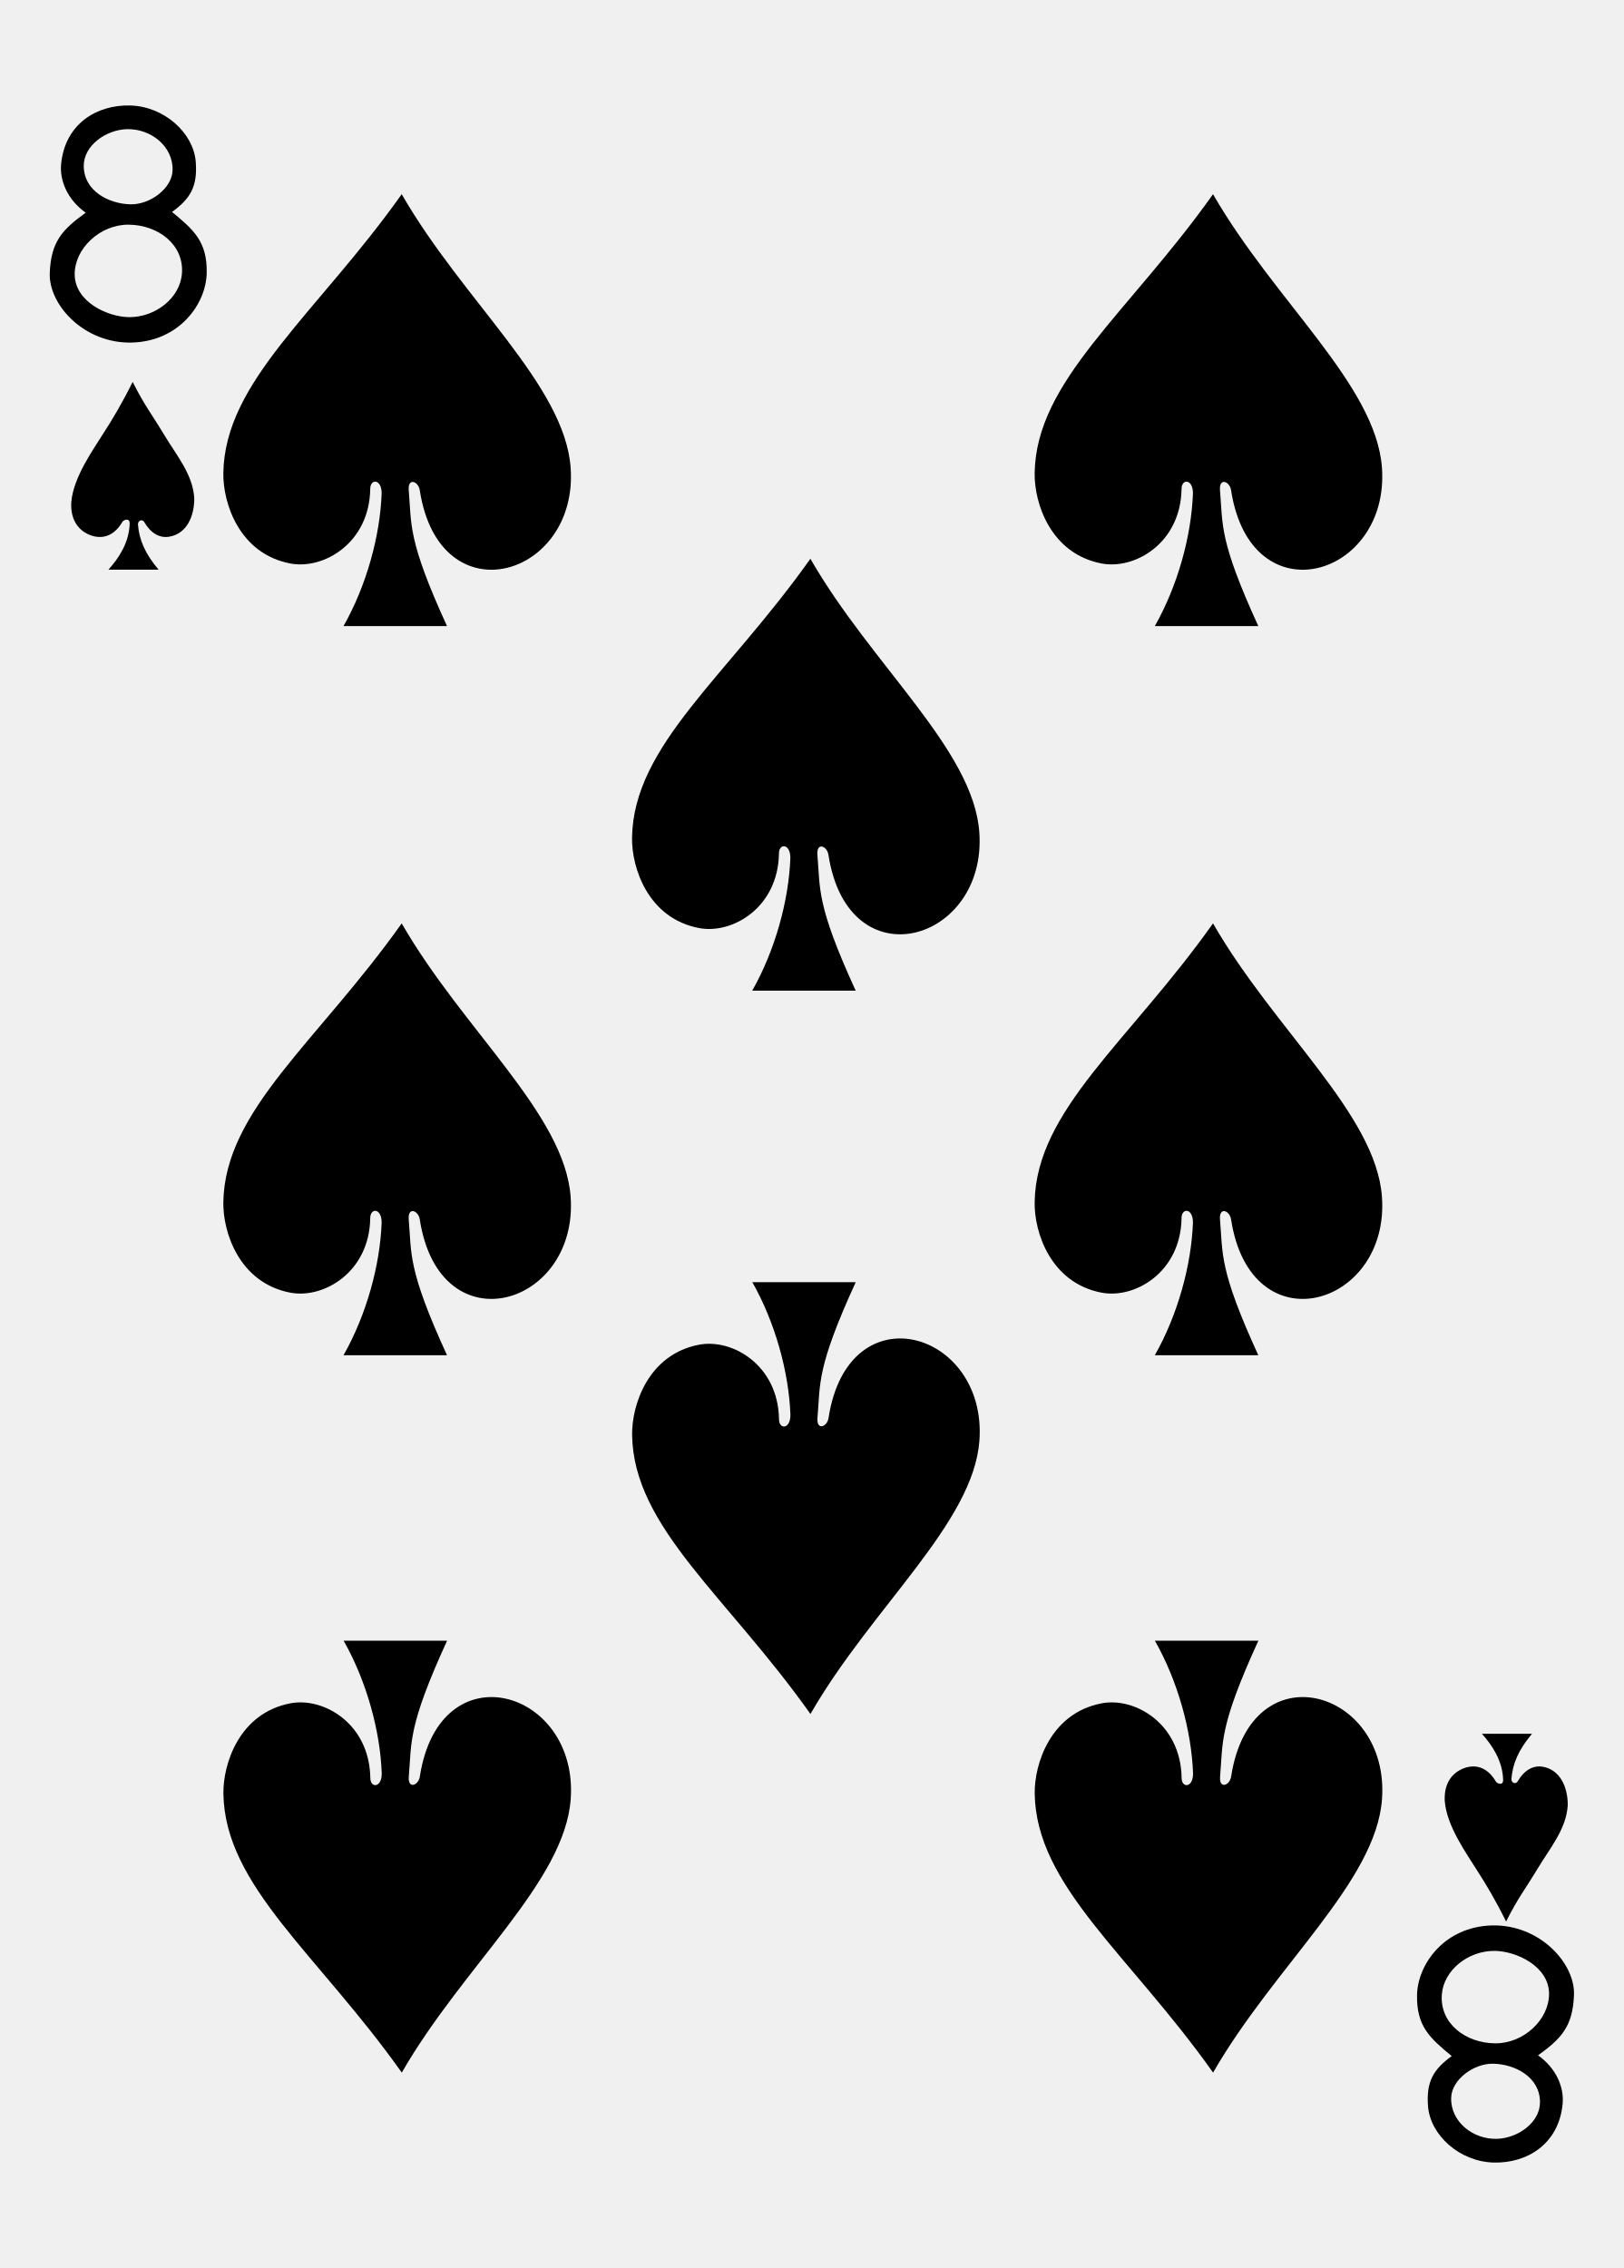
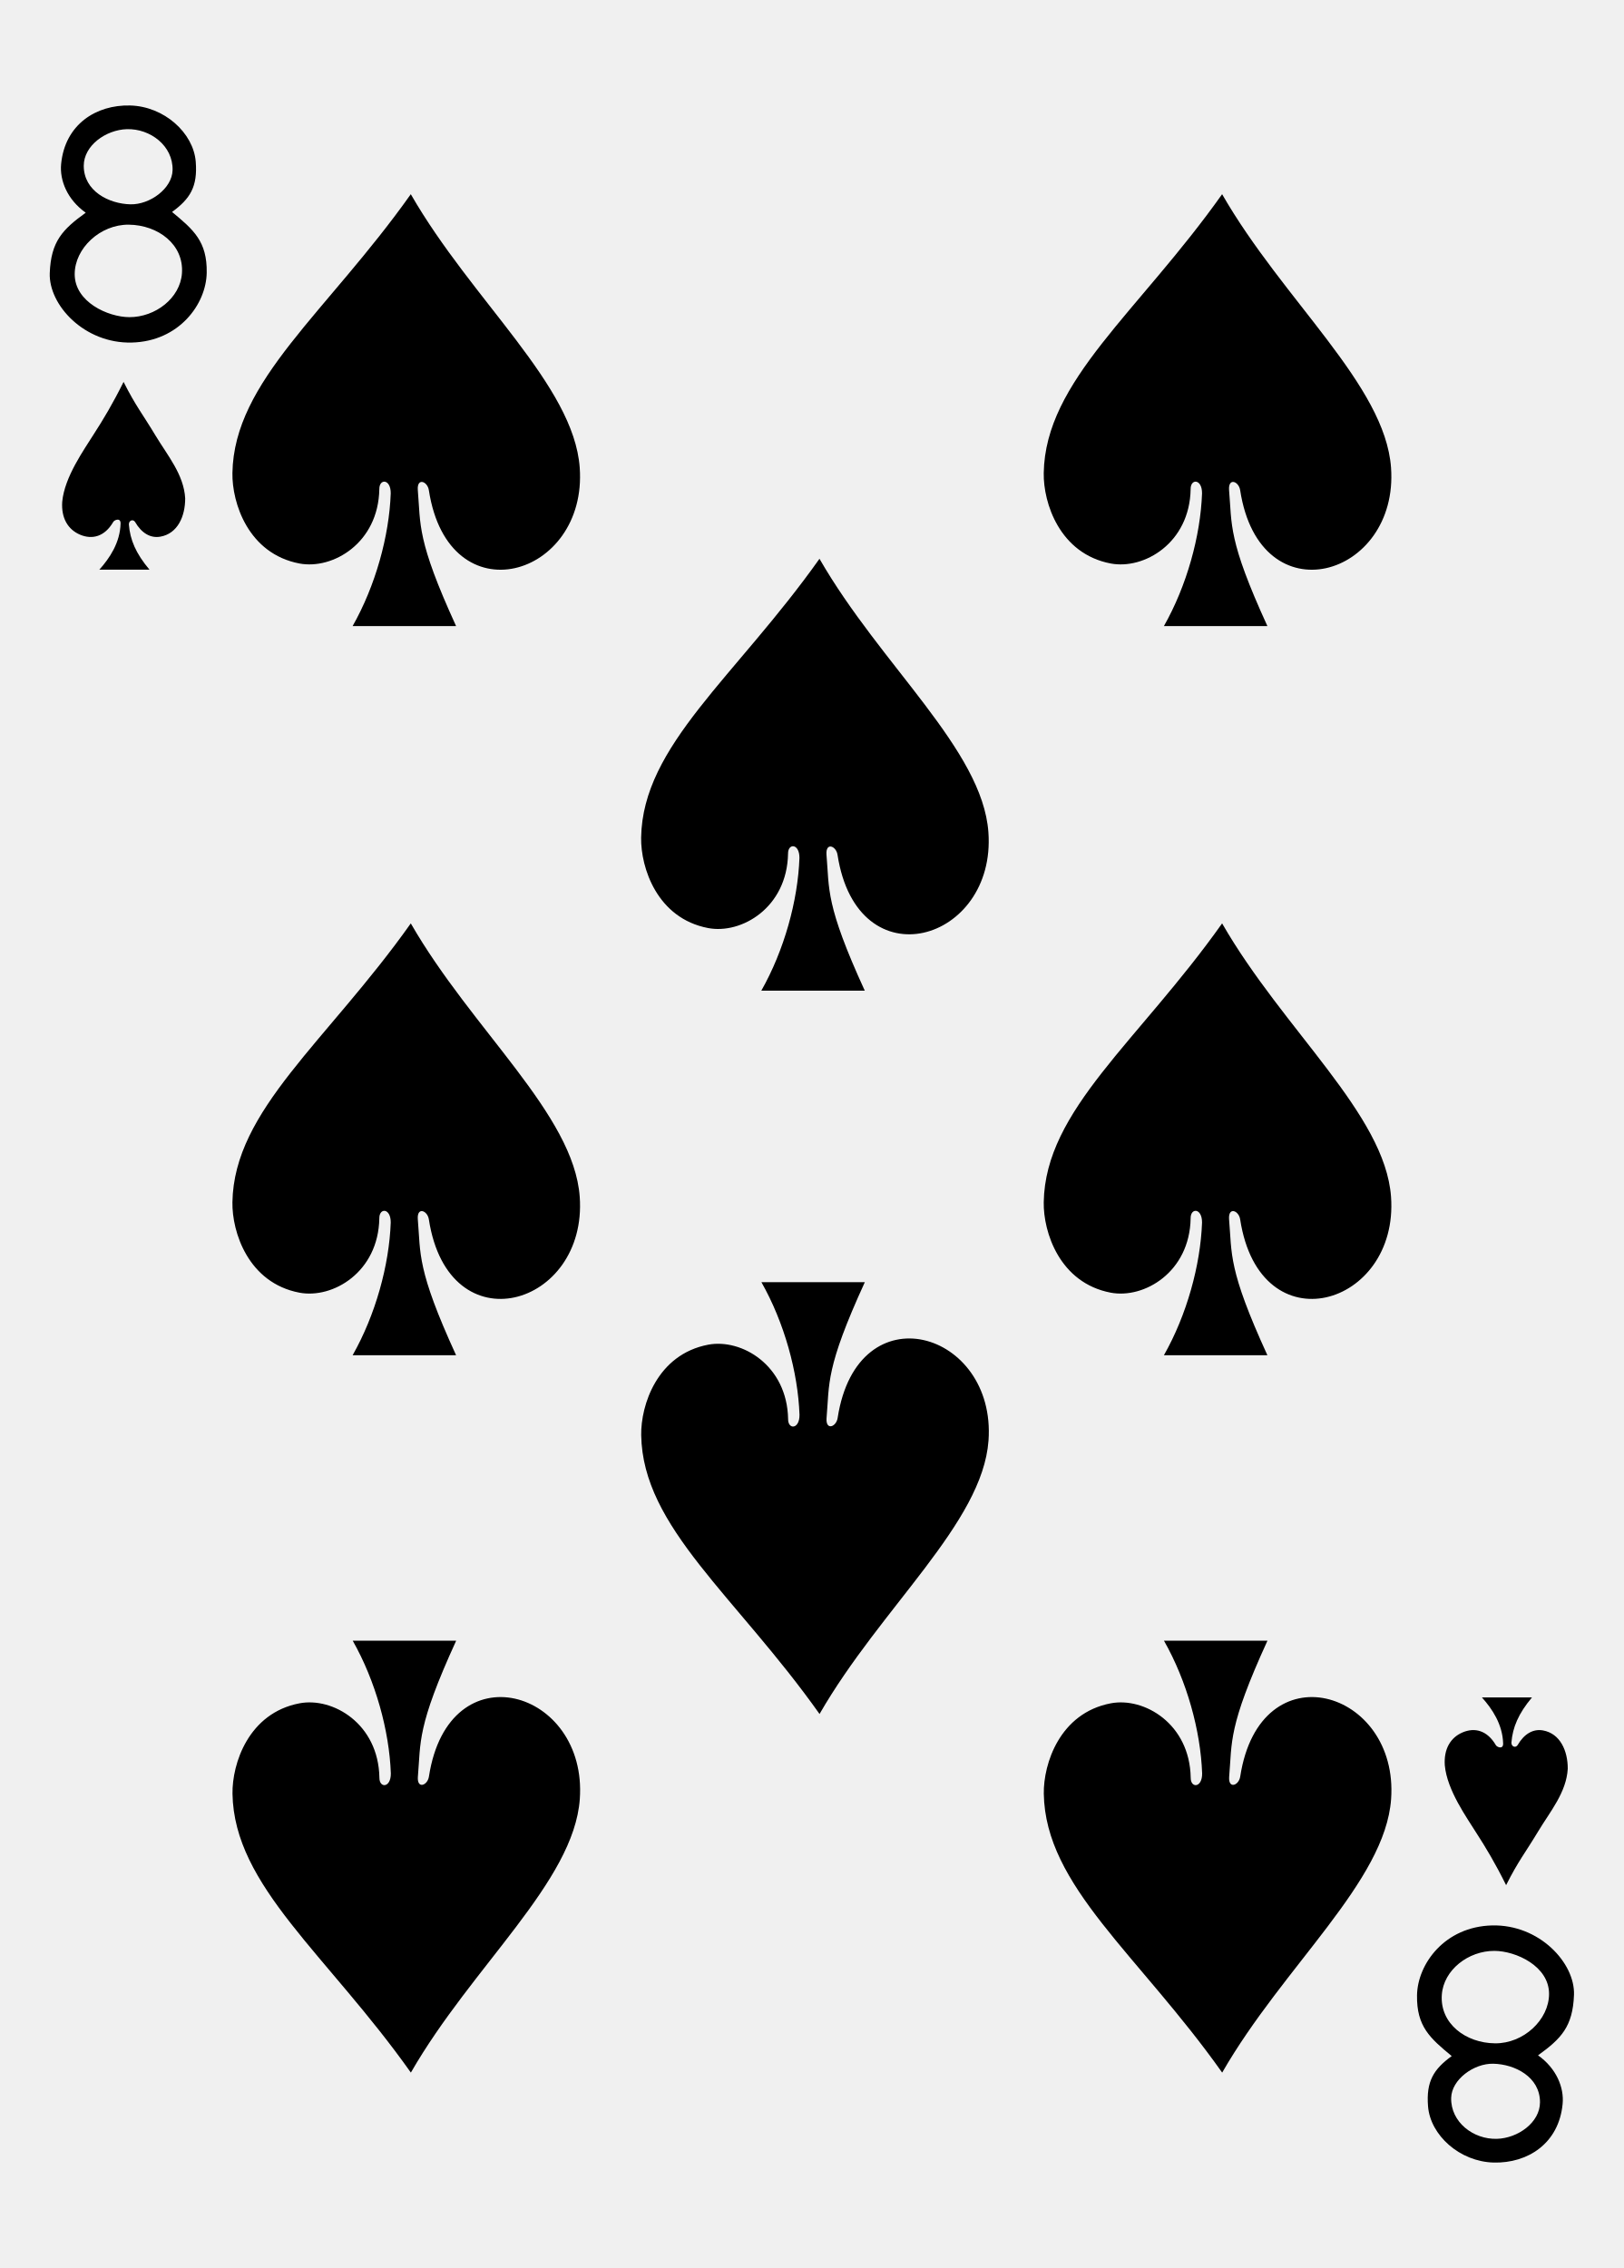
<svg xmlns="http://www.w3.org/2000/svg" version="1.1" id="Layer_1" x="0px" y="0px" width="178.582px" height="249.449px" viewBox="0 0 178.582 249.449" enable-background="new 0 0 178.582 249.449" xml:space="preserve">
  <g>
    <path fill="#FFFFFF" d="M8.504,0" />
-     <path d="M5.472,30.043c0.129-3.5,1.418-4.816,3.957-6.648c-2.027-1.438-2.879-3.551-2.707-5.352   c0.418-4.356,3.848-6.535,7.59-6.441c3.738,0.093,6.961,3.011,7.215,6.179c0.219,2.754-0.617,4.082-2.605,5.531   c2.359,1.954,3.871,3.239,3.812,6.688c-0.055,3.449-3.043,7.551-8.25,7.676C9.277,37.805,5.347,33.543,5.472,30.043L5.472,30.043z    M20.011,30.055c0.223-3.172-2.629-5.309-5.851-5.344c-3.137-0.031-5.945,2.598-5.945,5.445c0,3.055,3.652,4.715,6.007,4.727   C17.09,34.891,19.82,32.785,20.011,30.055L20.011,30.055z M18.98,18.715c0.063-2.672-2.445-4.582-5.031-4.508   c-2.301,0.07-4.734,1.793-4.738,4.027c0,2.789,2.769,4.184,5.136,4.239C16.492,22.52,18.933,20.73,18.98,18.715L18.98,18.715z    M18.98,18.715" />
-     <path d="M173.105,219.41c-0.129,3.5-1.414,4.816-3.953,6.648c2.023,1.434,2.879,3.546,2.703,5.348   c-0.414,4.359-3.848,6.539-7.586,6.445c-3.742-0.098-6.965-3.012-7.215-6.18c-0.219-2.754,0.617-4.082,2.605-5.531   c-2.363-1.954-3.871-3.239-3.816-6.688c0.059-3.449,3.047-7.552,8.254-7.681C169.304,211.647,173.234,215.91,173.105,219.41   L173.105,219.41z M158.57,219.397c-0.227,3.173,2.629,5.31,5.848,5.341c3.141,0.034,5.945-2.594,5.945-5.441   c0-3.055-3.648-4.719-6.008-4.727C161.488,214.559,158.761,216.668,158.57,219.397L158.57,219.397z M159.597,230.738   c-0.063,2.668,2.445,4.582,5.031,4.504c2.301-0.066,4.738-1.789,4.738-4.023c0.004-2.793-2.77-4.184-5.133-4.239   C162.089,226.934,159.644,228.719,159.597,230.738L159.597,230.738z M159.597,230.738" />
-     <path d="M41.972,54.27c0.016-1.622-1.269-1.653-1.254-0.469c-0.105,5.941-5.132,8.867-8.785,8.176   c-5.629-1.071-7.426-6.661-7.371-9.95c0.168-10.156,10.391-17.648,19.617-30.668c6.762,11.754,17.918,20.985,18.578,30.071   c0.879,12.078-14.406,16.582-16.589,2.504c-0.141-0.993-1.313-1.442-1.219-0.051c0.328,3.859-0.141,5.465,4.211,14.976H37.781   C40.3,64.414,41.804,58.957,41.972,54.27L41.972,54.27z M41.972,54.27" />
-     <path d="M131.199,54.27c0.012-1.622-1.27-1.653-1.254-0.469c-0.105,5.941-5.133,8.867-8.785,8.176   c-5.629-1.071-7.426-6.661-7.371-9.95c0.168-10.156,10.391-17.648,19.617-30.668c6.758,11.754,17.918,20.985,18.578,30.071   c0.879,12.078-14.406,16.582-16.59,2.504c-0.141-0.993-1.313-1.442-1.223-0.051c0.332,3.859-0.137,5.465,4.215,14.976h-11.379   C129.527,64.414,131.027,58.957,131.199,54.27L131.199,54.27z M131.199,54.27" />
-     <path d="M86.922,94.367c0.011-1.621-1.27-1.648-1.254-0.469c-0.11,5.946-5.137,8.872-8.786,8.176   c-5.628-1.07-7.425-6.656-7.371-9.949c0.164-10.156,10.387-17.645,19.614-30.668c6.761,11.754,17.917,20.984,18.578,30.07   c0.879,12.078-14.406,16.582-16.59,2.508c-0.141-0.996-1.309-1.441-1.219-0.055c0.332,3.86-0.141,5.465,4.211,14.977H82.73   C85.25,104.512,86.75,99.059,86.922,94.367L86.922,94.367z M86.922,94.367" />
-     <path d="M41.972,134.469c0.016-1.621-1.269-1.653-1.254-0.469c-0.105,5.94-5.132,8.867-8.785,8.176   c-5.629-1.071-7.426-6.66-7.371-9.949c0.168-10.157,10.391-17.648,19.617-30.667c6.762,11.753,17.918,20.984,18.578,30.066   c0.879,12.082-14.406,16.586-16.589,2.508c-0.141-0.996-1.313-1.442-1.219-0.051c0.328,3.854-0.141,5.465,4.211,14.973H37.781   C40.3,144.613,41.804,139.156,41.972,134.469L41.972,134.469z M41.972,134.469" />
-     <path d="M131.199,134.469c0.012-1.621-1.27-1.653-1.254-0.469c-0.105,5.94-5.133,8.867-8.785,8.176   c-5.629-1.071-7.426-6.66-7.371-9.949c0.168-10.157,10.391-17.648,19.617-30.667c6.758,11.753,17.918,20.984,18.578,30.066   c0.879,12.082-14.406,16.586-16.59,2.508c-0.141-0.996-1.313-1.442-1.223-0.051c0.332,3.854-0.137,5.465,4.215,14.973h-11.379   C129.527,144.613,131.027,139.156,131.199,134.469L131.199,134.469z M131.199,134.469" />
-     <path d="M131.21,195.047c0.012,1.621-1.27,1.652-1.258,0.469c-0.105-5.945-5.133-8.871-8.785-8.176   c-5.625,1.07-7.422,6.656-7.371,9.949c0.168,10.156,10.391,17.645,19.617,30.668c6.762-11.754,17.918-20.984,18.578-30.07   c0.879-12.078-14.406-16.582-16.59-2.504c-0.141,0.992-1.313,1.438-1.219,0.051c0.332-3.859-0.141-5.465,4.211-14.977h-11.379   C129.539,184.902,131.039,190.354,131.21,195.047L131.21,195.047z M131.21,195.047" />
-     <path d="M86.929,155.604c0.012,1.622-1.269,1.653-1.254,0.47c-0.109-5.941-5.132-8.867-8.785-8.177   c-5.629,1.071-7.425,6.661-7.371,9.95c0.164,10.156,10.391,17.648,19.613,30.668c6.762-11.75,17.918-20.984,18.583-30.066   c0.875-12.078-14.41-16.586-16.59-2.509c-0.141,0.996-1.313,1.442-1.223,0.052c0.332-3.855-0.141-5.466,4.211-14.973H82.738   C85.257,145.461,86.757,150.918,86.929,155.604L86.929,155.604z M86.929,155.604" />
-     <path d="M41.984,195.047c0.012,1.621-1.269,1.652-1.258,0.469c-0.105-5.945-5.133-8.871-8.781-8.176   c-5.629,1.07-7.426,6.656-7.375,9.949c0.168,10.156,10.391,17.645,19.617,30.668c6.762-11.754,17.918-20.984,18.578-30.07   c0.879-12.078-14.406-16.582-16.59-2.504c-0.14,0.992-1.312,1.438-1.218,0.051c0.332-3.859-0.141-5.465,4.211-14.977H37.793   C40.312,184.902,41.812,190.354,41.984,195.047L41.984,195.047z M41.984,195.047" />
-     <path d="M14.261,57.574c0.008-0.695-0.718-0.371-0.816-0.152c-0.93,1.59-2.289,1.957-3.637,1.387   c-1.336-0.567-2.086-1.825-1.965-3.618c0.25-2.75,2.43-5.761,3.485-7.461c1.004-1.546,2.101-3.378,3.262-5.726   c1.359,2.691,2.046,3.457,3.523,5.914c1.301,2.164,3.113,4.285,3.254,6.898c0,1.989-0.836,3.868-2.719,4.207   c-1.066,0.196-2.062-0.351-2.801-1.628c-0.226-0.325-0.679-0.157-0.672,0.289c0.129,1.675,0.762,3.187,2.262,4.968h-5.508   C13.054,61.395,14.207,59.691,14.261,57.574L14.261,57.574z M14.261,57.574" />
-     <path d="M165.312,195.77c0.008,0.699-0.715,0.375-0.813,0.152c-0.934-1.586-2.293-1.957-3.641-1.383   c-1.332,0.565-2.082,1.824-1.961,3.617c0.246,2.75,2.426,5.758,3.484,7.461c1,1.543,2.102,3.379,3.258,5.723   c1.359-2.692,2.047-3.457,3.527-5.914c1.301-2.164,3.113-4.281,3.254-6.899c0-1.987-0.84-3.862-2.723-4.206   c-1.063-0.191-2.063,0.355-2.801,1.629c-0.227,0.327-0.68,0.155-0.672-0.289c0.133-1.672,0.766-3.184,2.262-4.97h-5.508   C164.109,191.953,165.257,193.656,165.312,195.77L165.312,195.77z M165.312,195.77" />
+     <path d="M5.472,30.043c0.129-3.5,1.418-4.816,3.957-6.648c-2.027-1.438-2.879-3.551-2.707-5.352   c0.418-4.356,3.848-6.535,7.59-6.441c3.738,0.093,6.961,3.011,7.215,6.179c0.219,2.754-0.617,4.082-2.605,5.531   c2.359,1.954,3.871,3.239,3.812,6.688c-0.055,3.449-3.043,7.551-8.25,7.676C9.277,37.805,5.347,33.543,5.472,30.043L5.472,30.043z    M20.011,30.055c0.223-3.172-2.629-5.309-5.851-5.344c-3.137-0.031-5.945,2.598-5.945,5.445c0,3.055,3.652,4.715,6.007,4.727   C17.09,34.891,19.82,32.785,20.011,30.055L20.011,30.055z M18.98,18.715c0.063-2.672-2.445-4.582-5.031-4.508   c-2.301,0.07-4.734,1.793-4.738,4.027c0,2.789,2.769,4.184,5.136,4.239C16.492,22.52,18.933,20.73,18.98,18.715L18.98,18.715z" />
+     <path d="M173.105,219.41c-0.129,3.5-1.414,4.816-3.953,6.648c2.022,1.434,2.879,3.545,2.703,5.348   c-0.414,4.359-3.849,6.539-7.586,6.445c-3.742-0.099-6.965-3.013-7.215-6.181c-0.22-2.754,0.616-4.082,2.604-5.53   c-2.363-1.955-3.871-3.24-3.816-6.688c0.06-3.449,3.048-7.552,8.255-7.681C169.305,211.646,173.234,215.91,173.105,219.41   L173.105,219.41z M158.57,219.396c-0.228,3.174,2.629,5.311,5.848,5.342c3.141,0.033,5.945-2.594,5.945-5.441   c0-3.055-3.648-4.719-6.008-4.727C161.488,214.559,158.762,216.668,158.57,219.396L158.57,219.396z M159.598,230.738   c-0.063,2.668,2.444,4.582,5.03,4.504c2.302-0.066,4.738-1.789,4.738-4.023c0.004-2.793-2.771-4.184-5.134-4.238   C162.089,226.934,159.645,228.719,159.598,230.738L159.598,230.738z" />
+     <path d="M42.972,54.27c0.016-1.622-1.269-1.653-1.254-0.469c-0.105,5.941-5.132,8.867-8.785,8.176   c-5.629-1.071-7.426-6.661-7.371-9.95c0.168-10.156,10.391-17.648,19.617-30.668c6.762,11.754,17.918,20.985,18.578,30.071   c0.879,12.078-14.406,16.582-16.589,2.504c-0.141-0.993-1.313-1.442-1.219-0.051c0.328,3.859-0.141,5.465,4.211,14.976H38.781   C41.3,64.414,42.804,58.957,42.972,54.27L42.972,54.27z" />
+     <path d="M132.199,54.27c0.012-1.622-1.27-1.653-1.254-0.469c-0.105,5.941-5.133,8.867-8.785,8.176   c-5.629-1.071-7.426-6.661-7.371-9.95c0.168-10.156,10.391-17.648,19.617-30.668c6.758,11.754,17.918,20.985,18.578,30.071   c0.879,12.078-14.406,16.582-16.59,2.504c-0.142-0.993-1.313-1.442-1.224-0.051c0.332,3.859-0.137,5.465,4.216,14.976h-11.38   C130.527,64.414,132.027,58.957,132.199,54.27L132.199,54.27z" />
+     <path d="M87.922,94.367c0.011-1.621-1.27-1.648-1.254-0.469c-0.11,5.946-5.137,8.872-8.786,8.176   c-5.628-1.07-7.425-6.656-7.371-9.949c0.164-10.156,10.387-17.645,19.614-30.668c6.762,11.754,17.917,20.984,18.578,30.07   c0.879,12.078-14.406,16.582-16.59,2.508c-0.141-0.996-1.309-1.441-1.219-0.055c0.332,3.86-0.142,5.465,4.211,14.977H83.73   C86.25,104.512,87.75,99.059,87.922,94.367L87.922,94.367z" />
+     <path d="M42.972,134.469c0.016-1.621-1.269-1.652-1.254-0.469c-0.105,5.939-5.132,8.867-8.785,8.176   c-5.629-1.07-7.426-6.66-7.371-9.949c0.168-10.157,10.391-17.647,19.617-30.667c6.762,11.753,17.918,20.984,18.578,30.066   c0.879,12.082-14.406,16.586-16.589,2.508c-0.141-0.995-1.313-1.442-1.219-0.051c0.328,3.854-0.141,5.465,4.211,14.974H38.781   C41.3,144.613,42.804,139.156,42.972,134.469L42.972,134.469z" />
+     <path d="M132.199,134.469c0.012-1.621-1.27-1.652-1.254-0.469c-0.105,5.939-5.133,8.867-8.785,8.176   c-5.629-1.07-7.426-6.66-7.371-9.949c0.168-10.157,10.391-17.647,19.617-30.667c6.758,11.753,17.918,20.984,18.578,30.066   c0.879,12.082-14.406,16.586-16.59,2.508c-0.142-0.995-1.313-1.442-1.224-0.051c0.332,3.854-0.137,5.465,4.216,14.974h-11.38   C130.527,144.613,132.027,139.156,132.199,134.469L132.199,134.469z" />
+     <path d="M132.21,195.047c0.013,1.621-1.271,1.652-1.258,0.469c-0.104-5.945-5.134-8.871-8.785-8.176   c-5.625,1.07-7.422,6.656-7.371,9.949c0.168,10.156,10.392,17.645,19.617,30.668c6.762-11.754,17.918-20.984,18.578-30.07   c0.879-12.078-14.406-16.582-16.591-2.504c-0.141,0.992-1.313,1.438-1.219,0.051c0.332-3.858-0.141-5.465,4.211-14.977h-11.379   C130.539,184.902,132.039,190.354,132.21,195.047L132.21,195.047z" />
+     <path d="M87.929,155.604c0.012,1.623-1.269,1.653-1.254,0.471c-0.109-5.941-5.132-8.867-8.785-8.178   c-5.629,1.071-7.425,6.662-7.371,9.951c0.164,10.155,10.391,17.647,19.613,30.668c6.763-11.75,17.918-20.984,18.583-30.066   c0.875-12.078-14.41-16.586-16.59-2.51c-0.141,0.996-1.313,1.442-1.223,0.053c0.332-3.855-0.141-5.467,4.211-14.973H83.738   C86.257,145.461,87.757,150.918,87.929,155.604L87.929,155.604z" />
+     <path d="M42.984,195.047c0.012,1.621-1.269,1.652-1.258,0.469c-0.105-5.945-5.133-8.871-8.781-8.176   c-5.629,1.07-7.426,6.656-7.375,9.949c0.168,10.156,10.391,17.645,19.617,30.668c6.762-11.754,17.918-20.984,18.578-30.07   c0.879-12.078-14.406-16.582-16.59-2.504c-0.14,0.992-1.312,1.438-1.218,0.051c0.332-3.858-0.141-5.465,4.211-14.977H38.793   C41.312,184.902,42.812,190.354,42.984,195.047L42.984,195.047z" />
+     <path d="M13.261,57.574c0.008-0.695-0.718-0.371-0.816-0.152c-0.93,1.59-2.289,1.957-3.637,1.387   c-1.336-0.567-2.086-1.825-1.965-3.618c0.25-2.75,2.43-5.761,3.485-7.461c1.004-1.546,2.101-3.378,3.262-5.726   c1.359,2.691,2.046,3.457,3.523,5.914c1.301,2.164,3.113,4.285,3.254,6.898c0,1.989-0.836,3.868-2.719,4.207   c-1.066,0.196-2.062-0.351-2.801-1.628c-0.226-0.325-0.679-0.157-0.672,0.289c0.129,1.675,0.762,3.187,2.262,4.968h-5.508   C12.054,61.395,13.207,59.691,13.261,57.574L13.261,57.574z" />
+     <path d="M165.313,191.77c0.008,0.699-0.715,0.375-0.813,0.152c-0.935-1.586-2.293-1.957-3.642-1.383   c-1.332,0.564-2.082,1.824-1.961,3.617c0.246,2.75,2.426,5.758,3.484,7.461c1,1.543,2.102,3.379,3.258,5.723   c1.359-2.691,2.047-3.457,3.527-5.914c1.301-2.164,3.113-4.281,3.254-6.898c0-1.987-0.84-3.862-2.723-4.206   c-1.063-0.191-2.063,0.354-2.801,1.629c-0.228,0.327-0.681,0.155-0.672-0.289c0.133-1.672,0.766-3.185,2.262-4.97h-5.508   C164.109,187.953,165.257,189.656,165.313,191.77L165.313,191.77z" />
  </g>
</svg>
